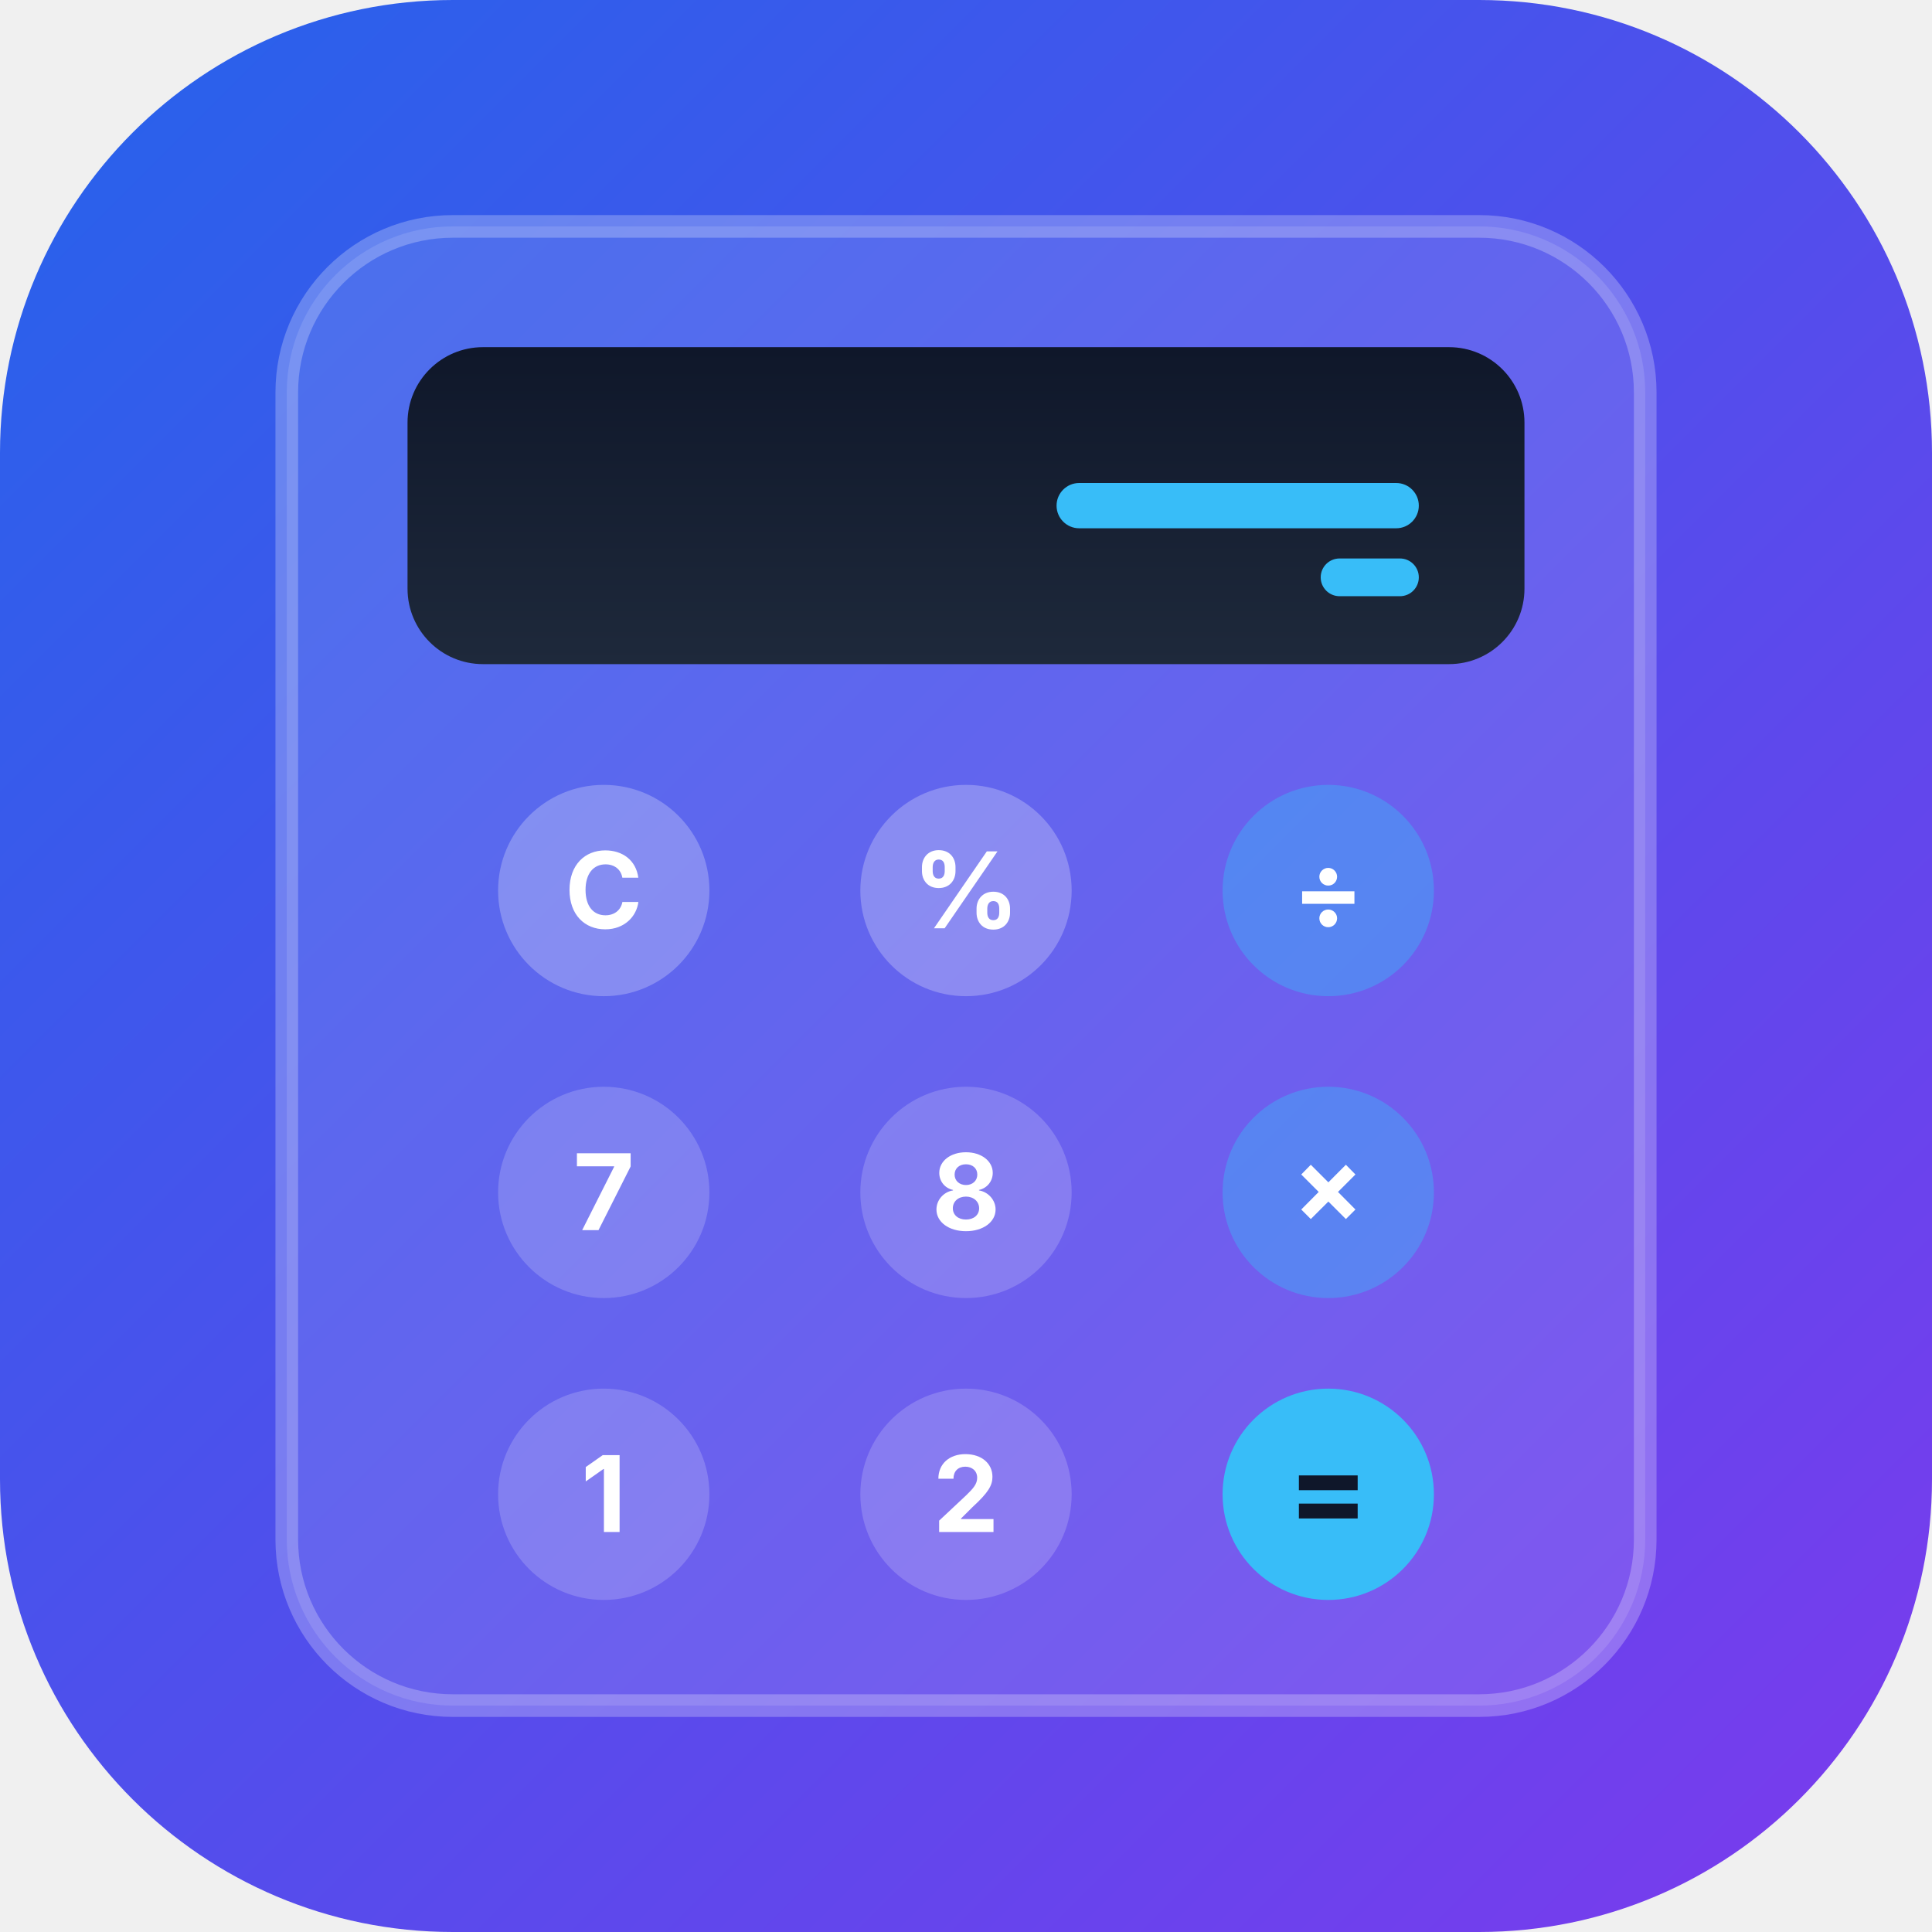
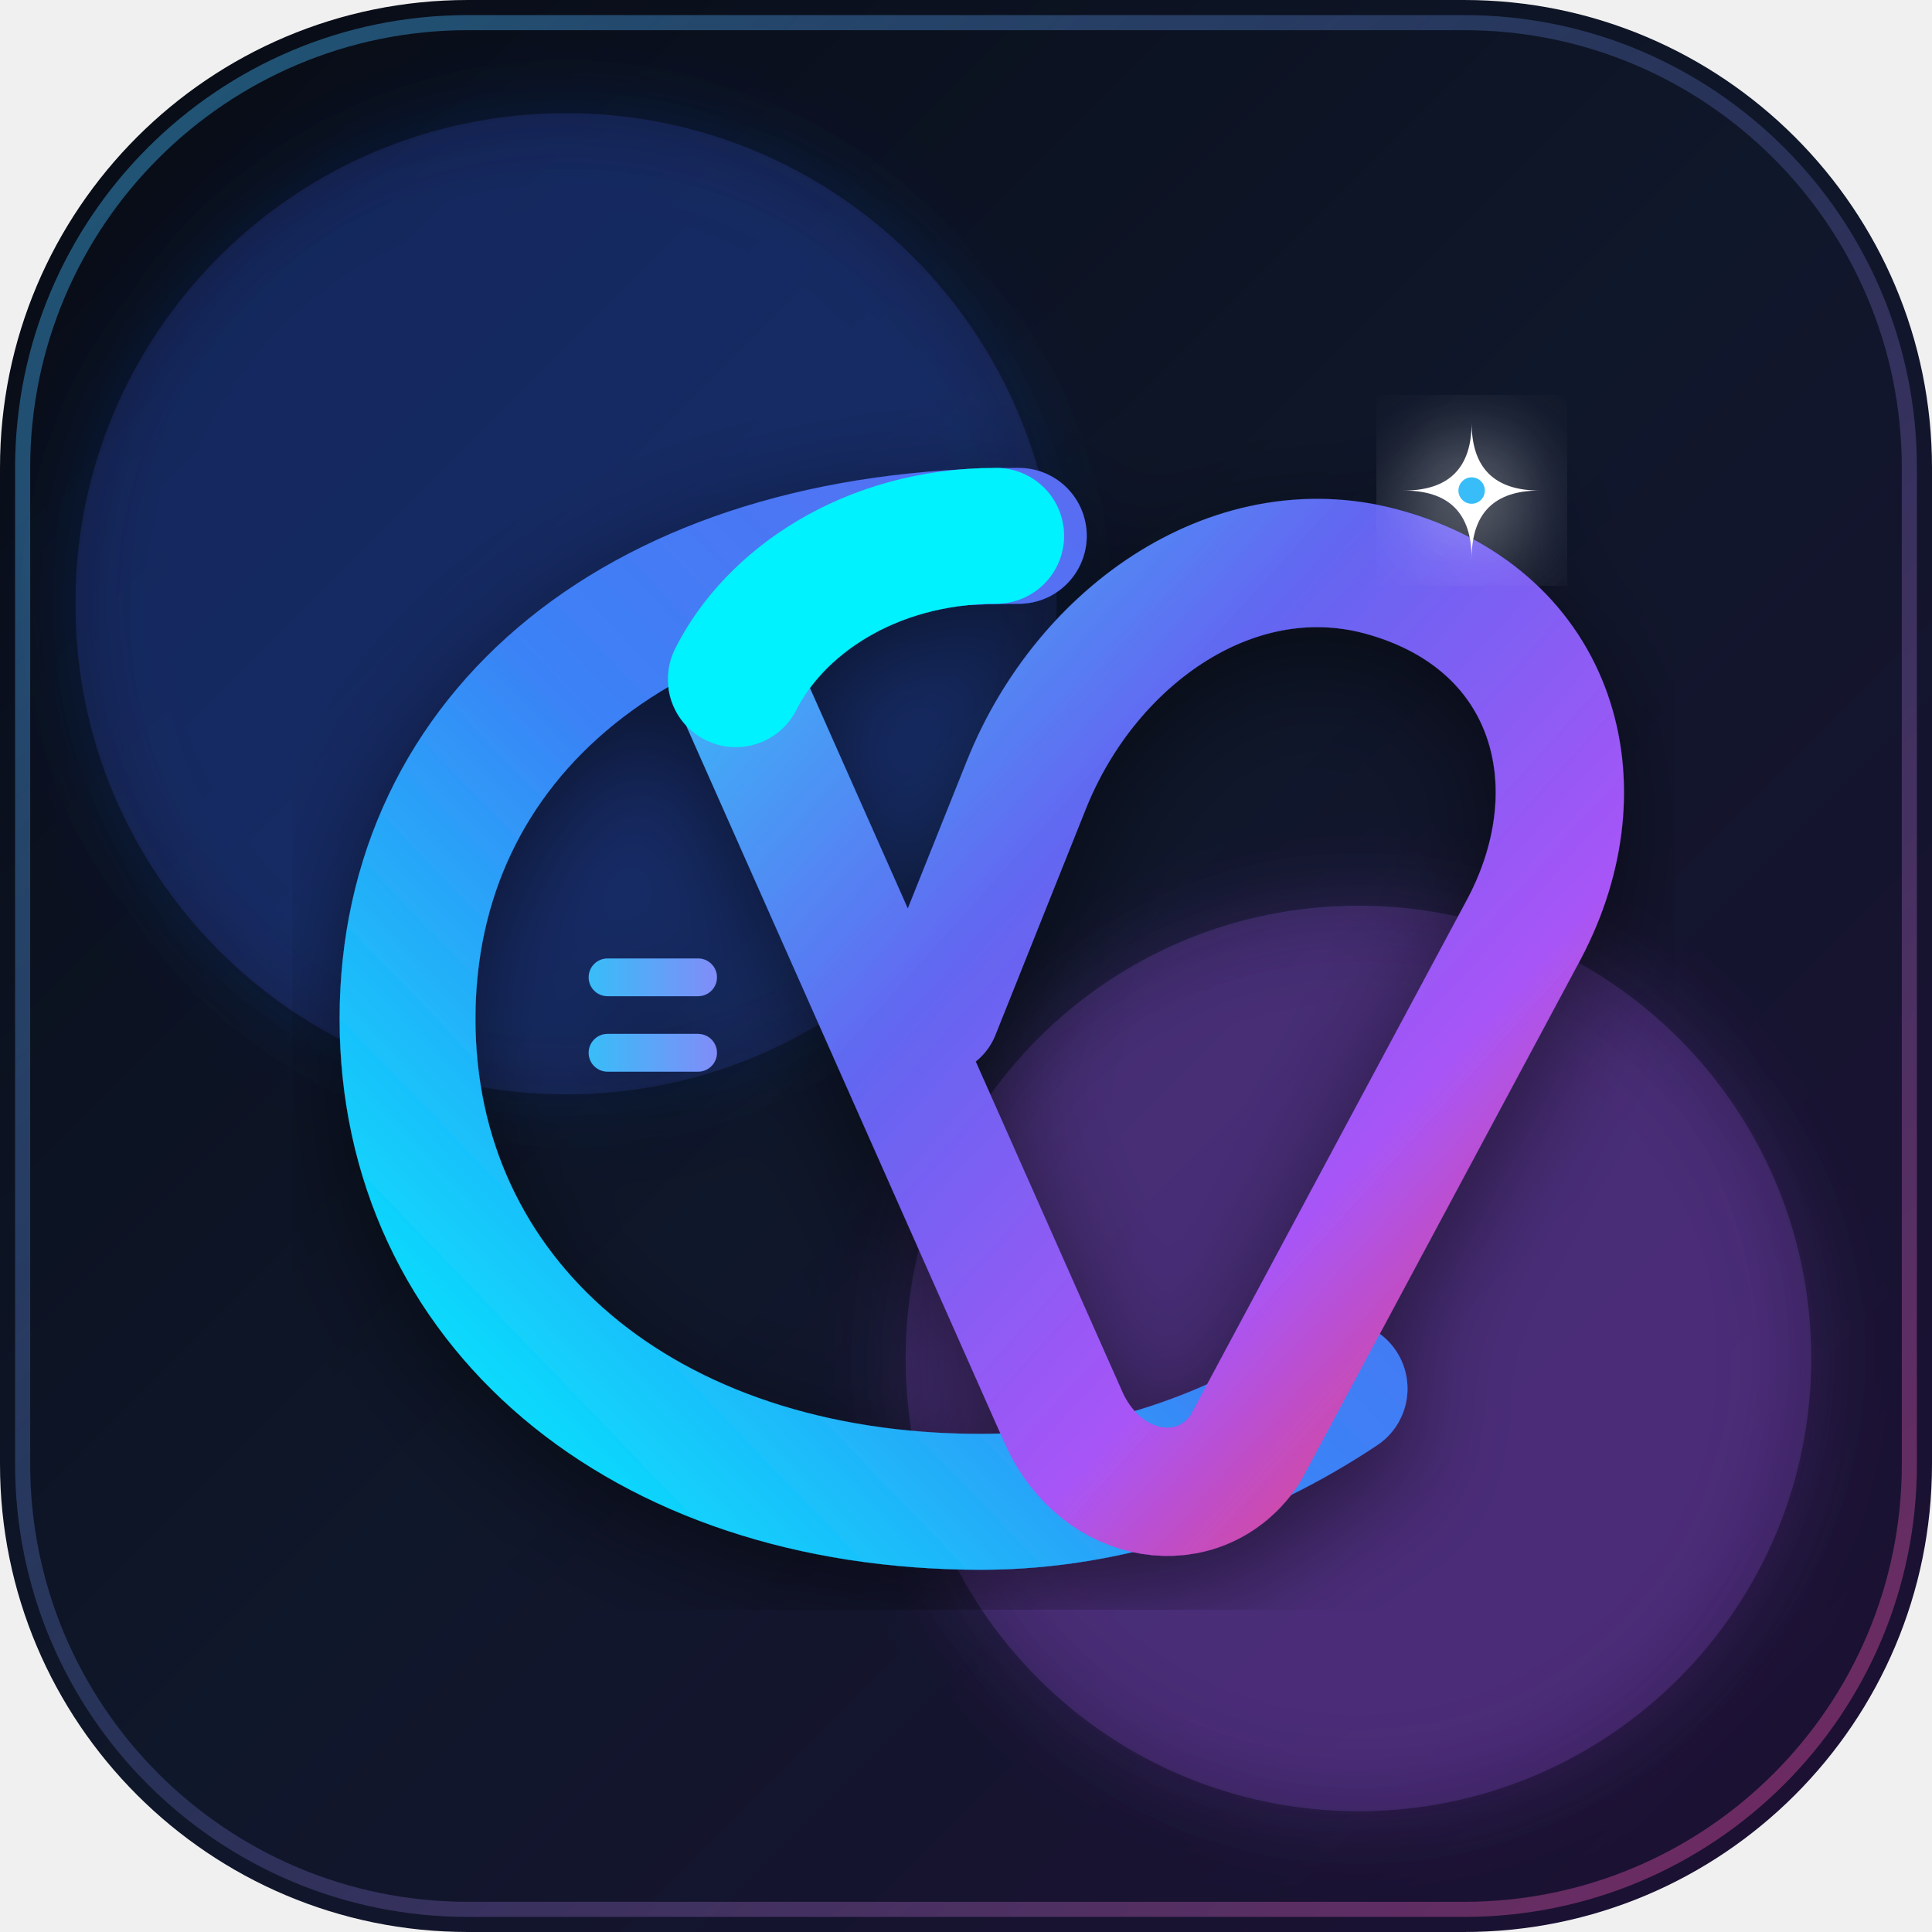
- <svg xmlns="http://www.w3.org/2000/svg" viewBox="0 0 512 512">
+ <svg xmlns="http://www.w3.org/2000/svg" viewBox="0 0 512 512" width="512" height="512">
  <defs>
-     <linearGradient id="calcGrad" x1="0%" y1="0%" x2="100%" y2="100%">
-       <stop offset="0%" stop-color="#2563eb" />
-       <stop offset="100%" stop-color="#7c3aed" />
+     <linearGradient id="bgGrad" x1="0%" y1="0%" x2="100%" y2="100%">
+       <stop offset="0%" stop-color="#070b14" />
+       <stop offset="50%" stop-color="#0f172a" />
+       <stop offset="100%" stop-color="#1e1035" />
    </linearGradient>
-     <linearGradient id="screenGrad" x1="0%" y1="0%" x2="0%" y2="100%">
-       <stop offset="0%" stop-color="#0f172a" />
-       <stop offset="100%" stop-color="#1e293b" />
+     <linearGradient id="borderGrad" x1="0%" y1="0%" x2="100%" y2="100%">
+       <stop offset="0%" stop-color="#38bdf8" stop-opacity="0.8" />
+       <stop offset="50%" stop-color="#818cf8" stop-opacity="0.4" />
+       <stop offset="100%" stop-color="#ec4899" stop-opacity="0.8" />
    </linearGradient>
-     <filter id="shadow" x="-10%" y="-10%" width="120%" height="120%">
-       <feDropShadow dx="0" dy="8" stdDeviation="16" flood-color="#000000" flood-opacity="0.3" />
+     <linearGradient id="cGrad" x1="0%" y1="100%" x2="100%" y2="0%">
+       <stop offset="0%" stop-color="#00f2fe" />
+       <stop offset="50%" stop-color="#3b82f6" />
+       <stop offset="100%" stop-color="#6366f1" />
+     </linearGradient>
+     <linearGradient id="vGrad" x1="0%" y1="0%" x2="100%" y2="100%">
+       <stop offset="0%" stop-color="#38bdf8" />
+       <stop offset="35%" stop-color="#6366f1" />
+       <stop offset="70%" stop-color="#a855f7" />
+       <stop offset="100%" stop-color="#f43f5e" />
+     </linearGradient>
+     <linearGradient id="eqGrad" x1="0%" y1="0%" x2="100%" y2="0%">
+       <stop offset="0%" stop-color="#38bdf8" />
+       <stop offset="100%" stop-color="#818cf8" />
+     </linearGradient>
+     <filter id="neonGlow" x="-20%" y="-20%" width="140%" height="140%">
+       <feGaussianBlur stdDeviation="12" result="blur" />
+       <feComposite in="SourceGraphic" in2="blur" operator="over" />
+     </filter>
+     <filter id="softShadow" x="-10%" y="-10%" width="120%" height="120%">
+       <feDropShadow dx="0" dy="8" stdDeviation="14" flood-color="#000000" flood-opacity="0.5" />
    </filter>
  </defs>
-   <rect width="512" height="512" rx="120" fill="url(#calcGrad)" />
-   <rect x="76" y="60" width="360" height="392" rx="44" fill="#ffffff" fill-opacity="0.12" stroke="#ffffff" stroke-width="6" stroke-opacity="0.25" />
-   <rect x="108" y="92" width="296" height="84" rx="20" fill="url(#screenGrad)" />
-   <rect x="280" y="128" width="96" height="12" rx="6" fill="#38bdf8" />
-   <rect x="350" y="148" width="26" height="10" rx="5" fill="#38bdf8" />
-   <circle cx="160" cy="236" r="28" fill="#ffffff" fill-opacity="0.25" />
-   <text x="160" y="246" font-family="-apple-system, Inter, sans-serif" font-size="28" font-weight="bold" fill="#ffffff" text-anchor="middle">C</text>
-   <circle cx="256" cy="236" r="28" fill="#ffffff" fill-opacity="0.25" />
-   <text x="256" y="246" font-family="-apple-system, Inter, sans-serif" font-size="28" font-weight="bold" fill="#ffffff" text-anchor="middle">%</text>
-   <circle cx="352" cy="236" r="28" fill="#38bdf8" fill-opacity="0.4" />
-   <text x="352" y="246" font-family="-apple-system, Inter, sans-serif" font-size="28" font-weight="bold" fill="#ffffff" text-anchor="middle">÷</text>
-   <circle cx="160" cy="316" r="28" fill="#ffffff" fill-opacity="0.18" />
-   <text x="160" y="326" font-family="-apple-system, Inter, sans-serif" font-size="28" font-weight="bold" fill="#ffffff" text-anchor="middle">7</text>
-   <circle cx="256" cy="316" r="28" fill="#ffffff" fill-opacity="0.18" />
-   <text x="256" y="326" font-family="-apple-system, Inter, sans-serif" font-size="28" font-weight="bold" fill="#ffffff" text-anchor="middle">8</text>
-   <circle cx="352" cy="316" r="28" fill="#38bdf8" fill-opacity="0.4" />
-   <text x="352" y="324" font-family="-apple-system, Inter, sans-serif" font-size="28" font-weight="bold" fill="#ffffff" text-anchor="middle">×</text>
-   <circle cx="160" cy="396" r="28" fill="#ffffff" fill-opacity="0.18" />
-   <text x="160" y="406" font-family="-apple-system, Inter, sans-serif" font-size="28" font-weight="bold" fill="#ffffff" text-anchor="middle">1</text>
-   <circle cx="256" cy="396" r="28" fill="#ffffff" fill-opacity="0.18" />
-   <text x="256" y="406" font-family="-apple-system, Inter, sans-serif" font-size="28" font-weight="bold" fill="#ffffff" text-anchor="middle">2</text>
-   <rect x="324" y="368" width="56" height="56" rx="28" fill="#38bdf8" />
-   <text x="352" y="406" font-family="-apple-system, Inter, sans-serif" font-size="32" font-weight="bold" fill="#0f172a" text-anchor="middle">=</text>
+   <rect width="512" height="512" rx="124" fill="url(#bgGrad)" />
+   <circle cx="150" cy="160" r="130" fill="#2563eb" fill-opacity="0.18" filter="url(#neonGlow)" />
+   <circle cx="360" cy="360" r="120" fill="#a855f7" fill-opacity="0.2" filter="url(#neonGlow)" />
+   <rect x="6" y="6" width="500" height="500" rx="118" fill="none" stroke="url(#borderGrad)" stroke-width="4" stroke-opacity="0.55" />
+   <g filter="url(#softShadow)">
+     <path d="M 270 142              C 170 142, 108 195, 108 270              C 108 345, 170 398, 260 398              C 295 398, 328 386, 355 368" fill="none" stroke="url(#cGrad)" stroke-width="36" stroke-linecap="round" />
+     <path d="M 195 180              L 282 376              C 292 398, 318 402, 330 384              L 404 246              C 424 208, 412 165, 368 152              C 328 140, 288 168, 272 208              L 248 268" fill="none" stroke="url(#vGrad)" stroke-width="34" stroke-linecap="round" stroke-linejoin="round" />
+     <path d="M 264 142              C 230 142, 205 160, 195 180" fill="none" stroke="#00f2fe" stroke-width="36" stroke-linecap="round" />
+     <rect x="156" y="254" width="34" height="10" rx="5" fill="url(#eqGrad)" />
+     <rect x="156" y="274" width="34" height="10" rx="5" fill="url(#eqGrad)" />
+     <g transform="translate(390, 130)">
+       <path d="M 0 -18 Q 0 0 18 0 Q 0 0 0 18 Q 0 0 -18 0 Q 0 0 0 -18 Z" fill="#ffffff" filter="url(#neonGlow)" />
+       <circle cx="0" cy="0" r="3.5" fill="#38bdf8" />
+     </g>
+   </g>
</svg>
